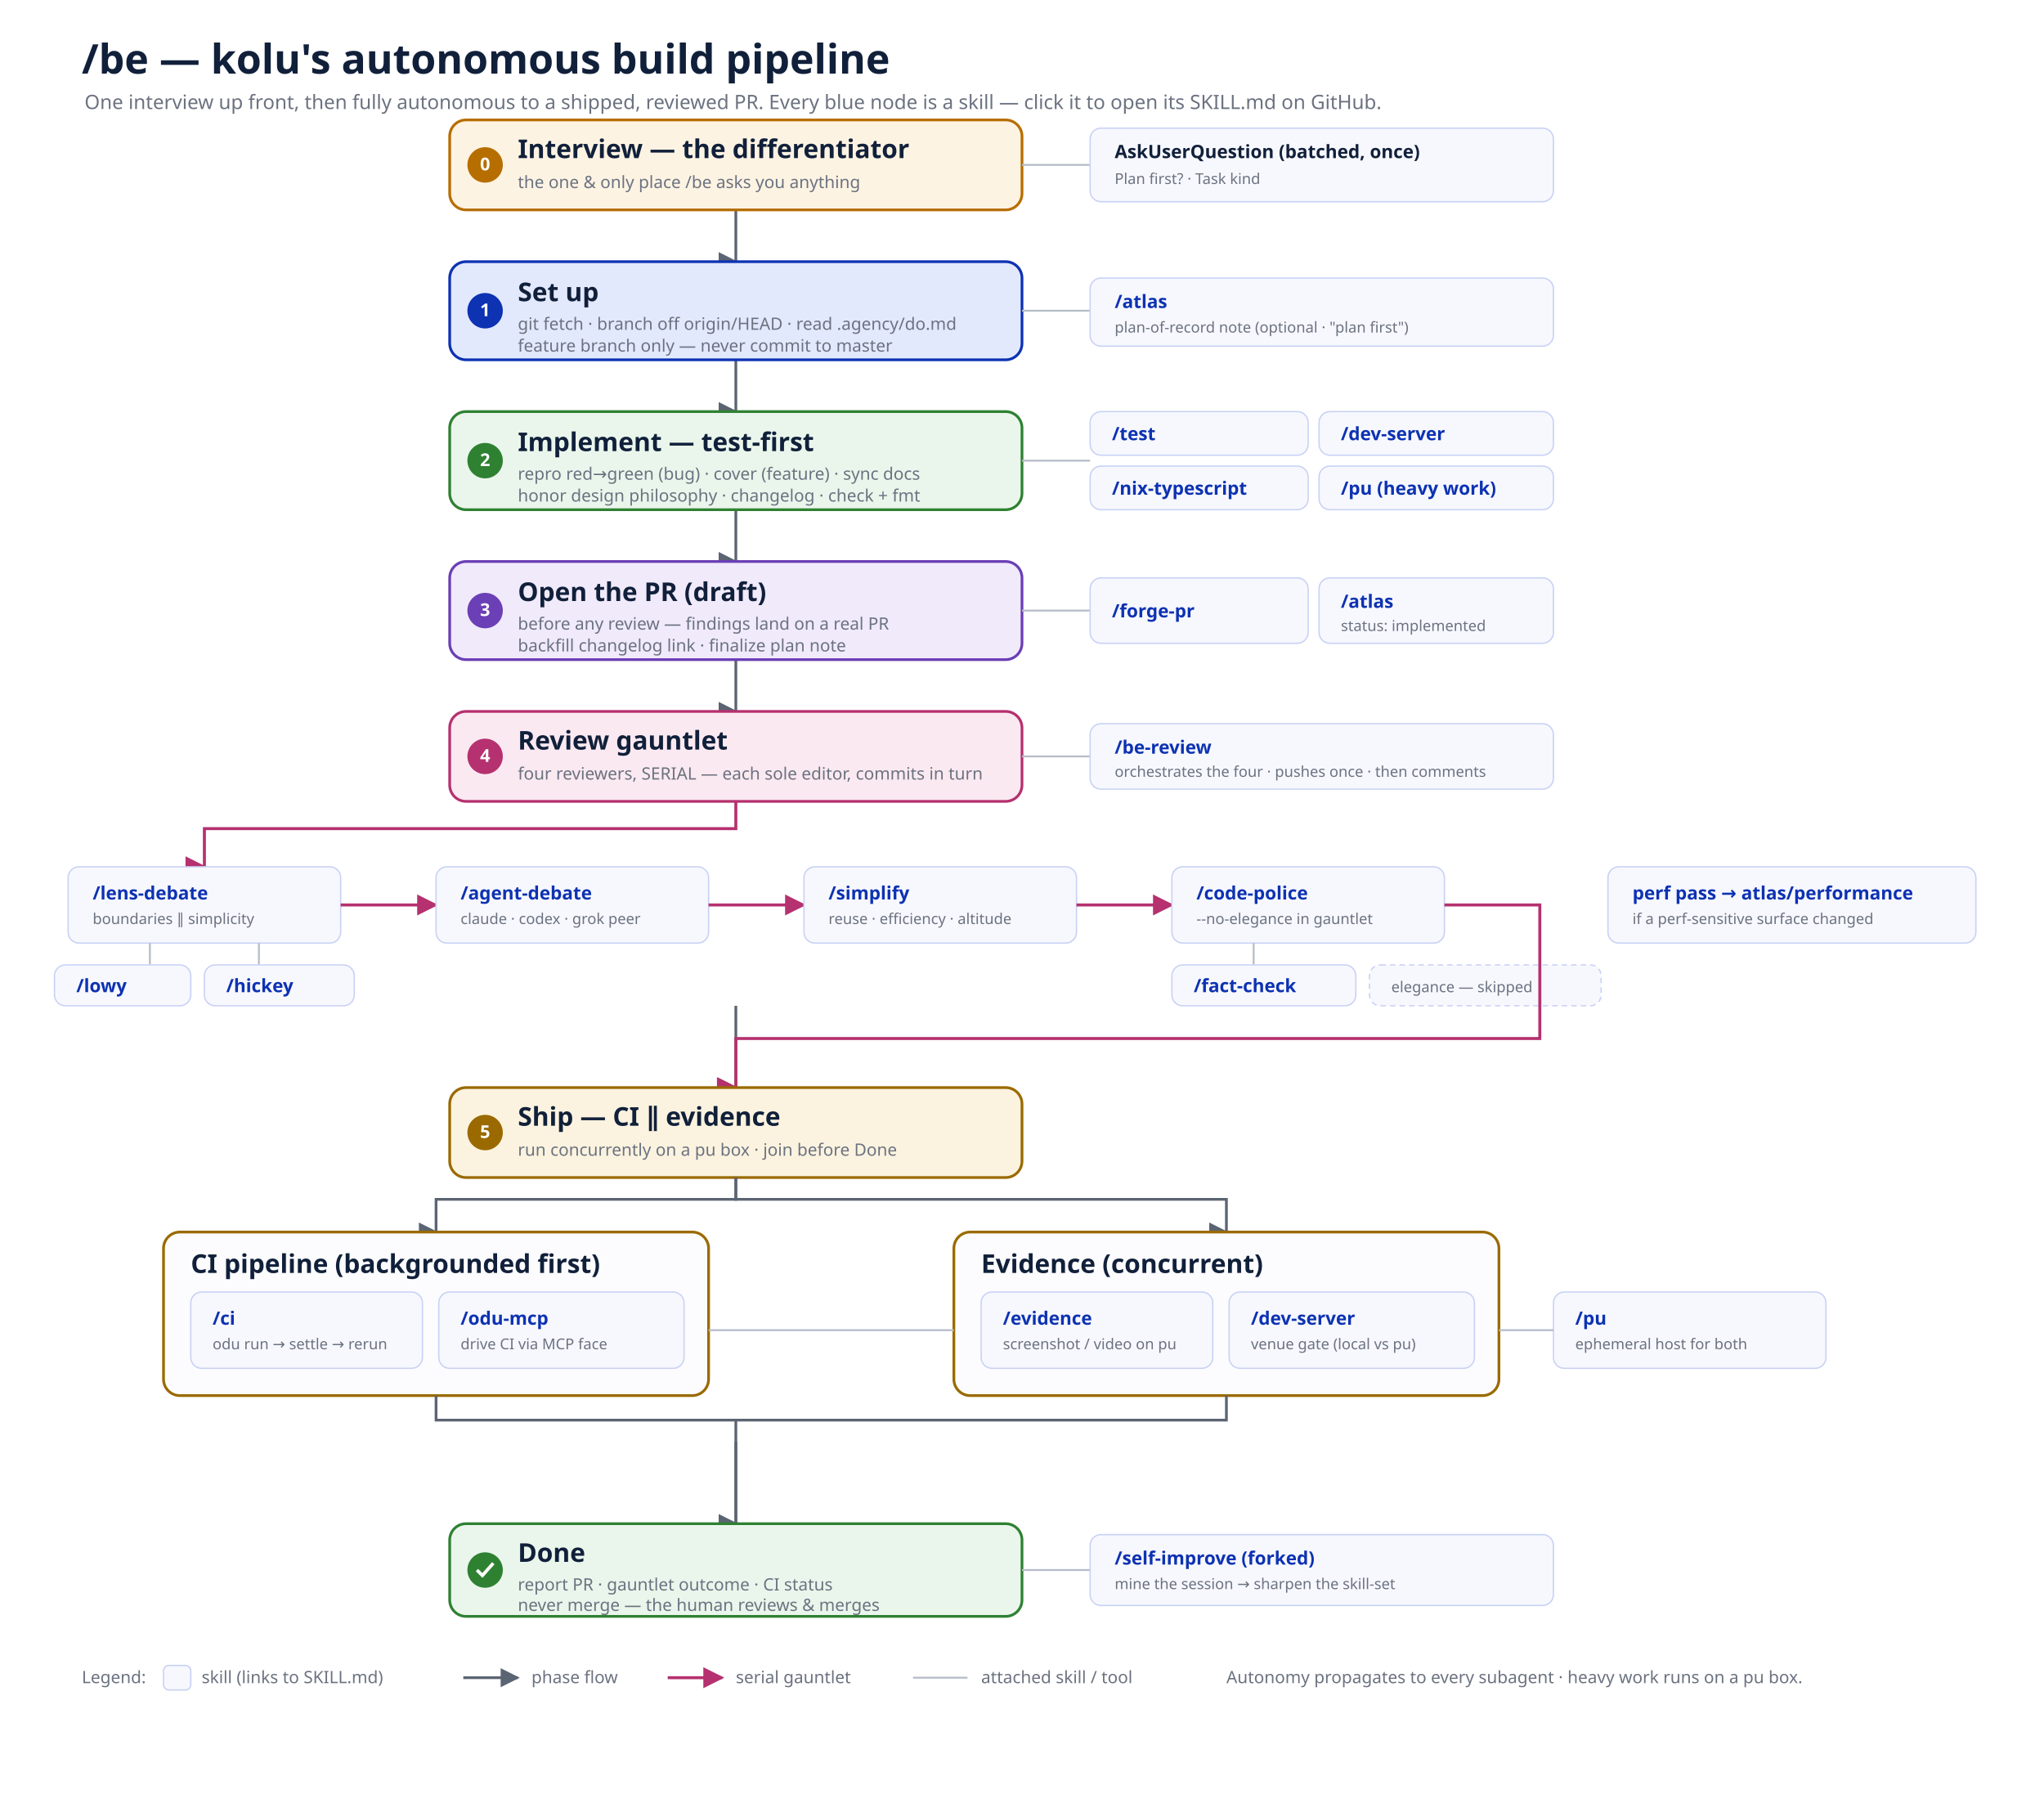
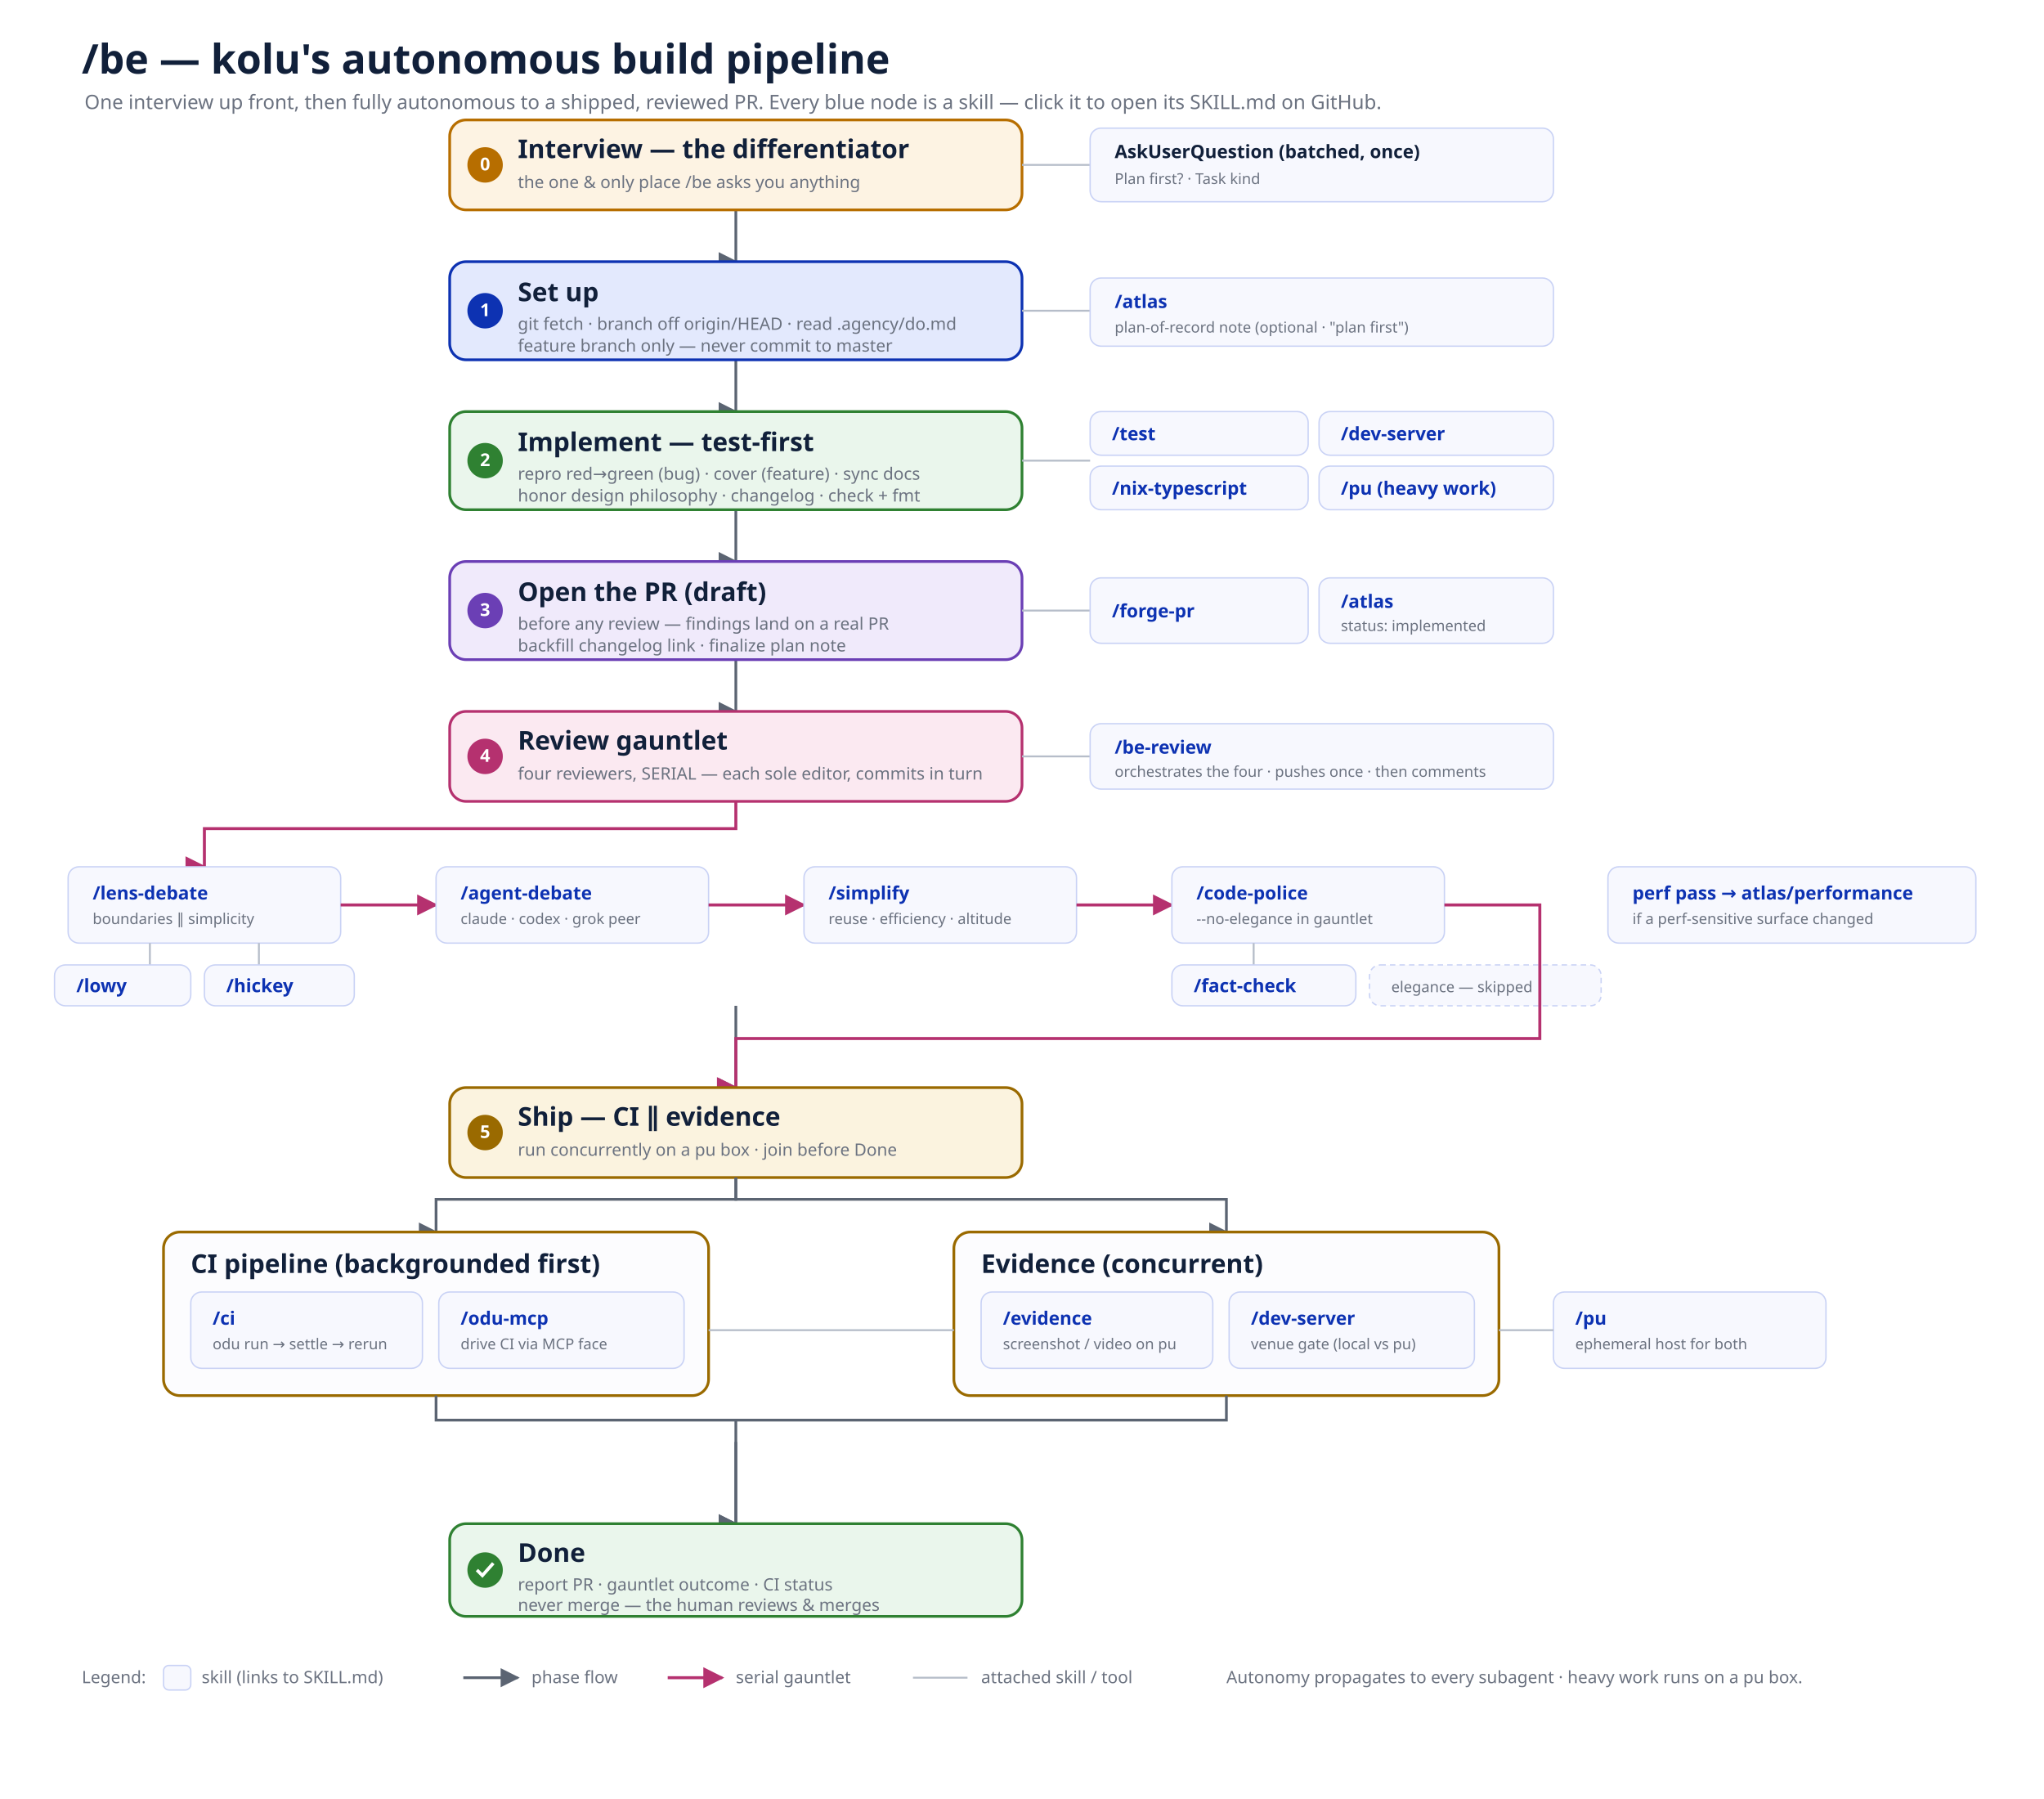
- <svg xmlns="http://www.w3.org/2000/svg" xmlns:xlink="http://www.w3.org/1999/xlink" viewBox="0 0 1500 1320" font-family="ui-sans-serif, system-ui, sans-serif" role="img" aria-label="The /be workflow: one interview up front, then autonomous — set up, implement test-first, open a draft PR, run the four-reviewer serial gauntlet, ship CI and evidence in parallel on a pu box, then report and self-improve. Every skill node links to its SKILL.md on GitHub.">
+ <svg xmlns="http://www.w3.org/2000/svg" xmlns:xlink="http://www.w3.org/1999/xlink" viewBox="0 0 1500 1320" font-family="ui-sans-serif, system-ui, sans-serif" role="img" aria-label="The /be workflow: one interview up front, then autonomous — set up, implement test-first, open a draft PR, run the four-reviewer serial gauntlet, ship CI and evidence in parallel on a pu box, then report. Every skill node links to its SKILL.md on GitHub.">
  <defs>
    <marker id="arrow" viewBox="0 0 10 10" refX="9" refY="5" markerWidth="7" markerHeight="7" orient="auto-start-end">
      <path d="M0,0 L10,5 L0,10 z" fill="#5b6472" />
    </marker>
    <marker id="arrowSerial" viewBox="0 0 10 10" refX="9" refY="5" markerWidth="7" markerHeight="7" orient="auto-start-end">
      <path d="M0,0 L10,5 L0,10 z" fill="#b5316f" />
    </marker>
    <style>
      .phase   { stroke-width:2; }
      .pnum    { font-size:13px; font-weight:700; fill:#ffffff; }
      .ptitle  { font-size:19px; font-weight:700; fill:#11203a; }
      .psub    { font-size:12.5px; fill:#6b7280; }
      .chip    { fill:#F7F8FE; stroke:#c9d2f5; stroke-width:1; }
      .skill   { font-size:13.5px; font-weight:700; fill:#0D32B2; }
      .skilln  { font-size:11px; fill:#6b7280; }
      .tool    { font-size:13.5px; font-weight:700; fill:#11203a; }
      .flow    { stroke:#5b6472; stroke-width:2; fill:none; }
      .link    { stroke:#b6bdc9; stroke-width:1.4; fill:none; }
      .serial  { stroke:#b5316f; stroke-width:2.2; fill:none; }
      .ttl     { font-size:30px; font-weight:800; fill:#11203a; }
      .ttlsub  { font-size:14.5px; fill:#6b7280; }
      a:hover .chip { stroke:#0D32B2; stroke-width:1.8; }
      a { cursor:pointer; }
    </style>
  </defs>
  <rect x="0" y="0" width="1500" height="1320" fill="#ffffff" />
  <text class="ttl" x="60" y="54">/be — kolu's autonomous build pipeline</text>
  <text class="ttlsub" x="62" y="80">One interview up front, then fully autonomous to a shipped, reviewed PR.  Every blue node is a skill — click it to open its SKILL.md on GitHub.</text>
  <path class="flow" d="M540,154 L540,192" marker-end="url(#arrow)" />
  <path class="flow" d="M540,264 L540,302" marker-end="url(#arrow)" />
  <path class="flow" d="M540,374 L540,412" marker-end="url(#arrow)" />
  <path class="flow" d="M540,484 L540,522" marker-end="url(#arrow)" />
  <path class="flow" d="M540,738 L540,798" marker-end="url(#arrow)" />
  <path class="flow" d="M540,1058 L540,1118" marker-end="url(#arrow)" />
  <rect class="phase" x="330" y="88" width="420" height="66" rx="12" fill="#fdf3e3" stroke="#b76e00" />
  <circle cx="356" cy="121" r="13" fill="#b76e00" />
  <text class="pnum" x="356" y="125" text-anchor="middle">0</text>
  <text class="ptitle" x="380" y="116">Interview — the differentiator</text>
  <text class="psub" x="380" y="138">the one &amp; only place /be asks you anything</text>
  <path class="link" d="M750,121 L800,121" />
  <rect class="chip" x="800" y="94" width="340" height="54" rx="8" />
  <text class="tool" x="818" y="116">AskUserQuestion  (batched, once)</text>
  <text class="skilln" x="818" y="135">Plan first?  ·  Task kind</text>
  <rect class="phase" x="330" y="192" width="420" height="72" rx="12" fill="#E3E9FD" stroke="#0D32B2" />
  <circle cx="356" cy="228" r="13" fill="#0D32B2" />
  <text class="pnum" x="356" y="232" text-anchor="middle">1</text>
  <text class="ptitle" x="380" y="221">Set up</text>
  <text class="psub" x="380" y="242">git fetch · branch off origin/HEAD · read .agency/do.md</text>
  <text class="psub" x="380" y="258">feature branch only — never commit to master</text>
  <a xlink:href="https://github.com/juspay/kolu/blob/master/.apm/skills/atlas/SKILL.md" target="_blank" rel="noopener">
    <path class="link" d="M750,228 L800,228" />
    <rect class="chip" x="800" y="204" width="340" height="50" rx="8" />
    <text class="skill" x="818" y="226">/atlas</text>
    <text class="skilln" x="818" y="244">plan-of-record note (optional · "plan first")</text>
  </a>
  <rect class="phase" x="330" y="302" width="420" height="72" rx="12" fill="#EAF6EC" stroke="#2f8132" />
  <circle cx="356" cy="338" r="13" fill="#2f8132" />
  <text class="pnum" x="356" y="342" text-anchor="middle">2</text>
  <text class="ptitle" x="380" y="331">Implement — test-first</text>
  <text class="psub" x="380" y="352">repro red→green (bug) · cover (feature) · sync docs</text>
  <text class="psub" x="380" y="368">honor design philosophy · changelog · check + fmt</text>
  <path class="link" d="M750,338 L800,338" />
  <a xlink:href="https://github.com/juspay/kolu/blob/master/.apm/skills/test/SKILL.md" target="_blank" rel="noopener">
    <rect class="chip" x="800" y="302" width="160" height="32" rx="8" />
    <text class="skill" x="816" y="323">/test</text>
  </a>
  <a xlink:href="https://github.com/juspay/kolu/blob/master/.apm/skills/dev-server/SKILL.md" target="_blank" rel="noopener">
    <rect class="chip" x="968" y="302" width="172" height="32" rx="8" />
    <text class="skill" x="984" y="323">/dev-server</text>
  </a>
  <a xlink:href="https://github.com/juspay/skills/blob/main/skills/nix-typescript/SKILL.md" target="_blank" rel="noopener">
    <rect class="chip" x="800" y="342" width="160" height="32" rx="8" />
    <text class="skill" x="816" y="363">/nix-typescript</text>
  </a>
  <a xlink:href="https://github.com/juspay/project-unknown/blob/main/.apm/skills/pu/SKILL.md" target="_blank" rel="noopener">
    <rect class="chip" x="968" y="342" width="172" height="32" rx="8" />
    <text class="skill" x="984" y="363">/pu  (heavy work)</text>
  </a>
  <rect class="phase" x="330" y="412" width="420" height="72" rx="12" fill="#f0eafb" stroke="#6b3fb5" />
  <circle cx="356" cy="448" r="13" fill="#6b3fb5" />
  <text class="pnum" x="356" y="452" text-anchor="middle">3</text>
  <text class="ptitle" x="380" y="441">Open the PR (draft)</text>
  <text class="psub" x="380" y="462">before any review — findings land on a real PR</text>
  <text class="psub" x="380" y="478">backfill changelog link · finalize plan note</text>
  <path class="link" d="M750,448 L800,448" />
  <a xlink:href="https://github.com/srid/agency/blob/master/.apm/skills/forge-pr/SKILL.md" target="_blank" rel="noopener">
    <rect class="chip" x="800" y="424" width="160" height="48" rx="8" />
    <text class="skill" x="816" y="453">/forge-pr</text>
  </a>
  <a xlink:href="https://github.com/juspay/kolu/blob/master/.apm/skills/atlas/SKILL.md" target="_blank" rel="noopener">
    <rect class="chip" x="968" y="424" width="172" height="48" rx="8" />
    <text class="skill" x="984" y="446">/atlas</text>
    <text class="skilln" x="984" y="463">status: implemented</text>
  </a>
  <rect class="phase" x="330" y="522" width="420" height="66" rx="12" fill="#fbe9f1" stroke="#b5316f" />
  <circle cx="356" cy="555" r="13" fill="#b5316f" />
  <text class="pnum" x="356" y="559" text-anchor="middle">4</text>
  <text class="ptitle" x="380" y="550">Review gauntlet</text>
  <text class="psub" x="380" y="572">four reviewers, SERIAL — each sole editor, commits in turn</text>
  <a xlink:href="https://github.com/juspay/kolu/blob/master/agents/.apm/skills/be-review/SKILL.md" target="_blank" rel="noopener">
    <path class="link" d="M750,555 L800,555" />
    <rect class="chip" x="800" y="531" width="340" height="48" rx="8" />
    <text class="skill" x="818" y="553">/be-review</text>
    <text class="skilln" x="818" y="570">orchestrates the four · pushes once · then comments</text>
  </a>
  <path class="serial" d="M540,588 L540,608 L150,608 L150,636" marker-end="url(#arrowSerial)" />
  <a xlink:href="https://github.com/juspay/kolu/blob/master/agents/.apm/skills/lens-debate/SKILL.md" target="_blank" rel="noopener">
    <rect class="chip" x="50" y="636" width="200" height="56" rx="8" stroke="#b5316f" />
    <text class="skill" x="68" y="660">/lens-debate</text>
    <text class="skilln" x="68" y="678">boundaries ∥ simplicity</text>
  </a>
  <path class="serial" d="M250,664 L320,664" marker-end="url(#arrowSerial)" />
  <a xlink:href="https://github.com/juspay/kolu/blob/master/agents/.apm/skills/agent-debate/SKILL.md" target="_blank" rel="noopener">
    <rect class="chip" x="320" y="636" width="200" height="56" rx="8" stroke="#b5316f" />
    <text class="skill" x="338" y="660">/agent-debate</text>
    <text class="skilln" x="338" y="678">claude · codex · grok peer</text>
  </a>
  <path class="serial" d="M520,664 L590,664" marker-end="url(#arrowSerial)" />
  <a xlink:href="https://docs.claude.com/en/docs/claude-code/slash-commands" target="_blank" rel="noopener">
    <rect class="chip" x="590" y="636" width="200" height="56" rx="8" stroke="#b5316f" />
    <text class="skill" x="608" y="660">/simplify</text>
    <text class="skilln" x="608" y="678">reuse · efficiency · altitude</text>
  </a>
  <path class="serial" d="M790,664 L860,664" marker-end="url(#arrowSerial)" />
  <a xlink:href="https://github.com/srid/agency/blob/master/.apm/skills/code-police/SKILL.md" target="_blank" rel="noopener">
    <rect class="chip" x="860" y="636" width="200" height="56" rx="8" stroke="#b5316f" />
    <text class="skill" x="878" y="660">/code-police</text>
    <text class="skilln" x="878" y="678">--no-elegance in gauntlet</text>
  </a>
  <path class="link" d="M110,692 L110,708" />
  <path class="link" d="M190,692 L190,708" />
  <a xlink:href="https://kolu.dev/blog/hickey-lowy" target="_blank" rel="noopener">
    <rect class="chip" x="40" y="708" width="100" height="30" rx="8" />
    <text class="skill" x="56" y="728">/lowy</text>
  </a>
  <a xlink:href="https://kolu.dev/blog/hickey-lowy" target="_blank" rel="noopener">
    <rect class="chip" x="150" y="708" width="110" height="30" rx="8" />
    <text class="skill" x="166" y="728">/hickey</text>
  </a>
  <path class="link" d="M920,692 L920,708" />
  <a xlink:href="https://github.com/srid/agency/blob/master/.apm/skills/fact-check/SKILL.md" target="_blank" rel="noopener">
    <rect class="chip" x="860" y="708" width="135" height="30" rx="8" />
    <text class="skill" x="876" y="728">/fact-check</text>
  </a>
  <rect class="chip" x="1005" y="708" width="170" height="30" rx="8" stroke-dasharray="4 3" />
  <text class="skilln" x="1021" y="728">elegance — skipped</text>
  <path class="serial" d="M1060,664 L1130,664 L1130,762 L540,762 L540,798" marker-end="url(#arrowSerial)" />
  <a xlink:href="https://github.com/juspay/kolu/blob/master/.apm/skills/perf-diagnose/SKILL.md" target="_blank" rel="noopener">
    <rect class="chip" x="1180" y="636" width="270" height="56" rx="8" />
    <text class="skill" x="1198" y="660">perf pass → atlas/performance</text>
    <text class="skilln" x="1198" y="678">if a perf-sensitive surface changed</text>
  </a>
  <rect class="phase" x="330" y="798" width="420" height="66" rx="12" fill="#fbf3df" stroke="#9a6a00" />
  <circle cx="356" cy="831" r="13" fill="#9a6a00" />
  <text class="pnum" x="356" y="835" text-anchor="middle">5</text>
  <text class="ptitle" x="380" y="826">Ship — CI ∥ evidence</text>
  <text class="psub" x="380" y="848">run concurrently on a pu box · join before Done</text>
  <path class="flow" d="M540,864 L540,880 L320,880 L320,904" marker-end="url(#arrow)" />
  <path class="flow" d="M540,864 L540,880 L900,880 L900,904" marker-end="url(#arrow)" />
  <rect class="phase" x="120" y="904" width="400" height="120" rx="12" fill="#fcfcfe" stroke="#9a6a00" />
  <text class="ptitle" x="140" y="934" font-size="16">CI pipeline (backgrounded first)</text>
  <a xlink:href="https://github.com/juspay/odu/blob/master/.apm/skills/ci/SKILL.md" target="_blank" rel="noopener">
    <rect class="chip" x="140" y="948" width="170" height="56" rx="8" />
    <text class="skill" x="156" y="972">/ci</text>
    <text class="skilln" x="156" y="990">odu run → settle → rerun</text>
  </a>
  <a xlink:href="https://github.com/juspay/odu/blob/master/.apm/skills/odu-mcp/SKILL.md" target="_blank" rel="noopener">
    <rect class="chip" x="322" y="948" width="180" height="56" rx="8" />
    <text class="skill" x="338" y="972">/odu-mcp</text>
    <text class="skilln" x="338" y="990">drive CI via MCP face</text>
  </a>
  <rect class="phase" x="700" y="904" width="400" height="120" rx="12" fill="#fcfcfe" stroke="#9a6a00" />
  <text class="ptitle" x="720" y="934" font-size="16">Evidence (concurrent)</text>
  <a xlink:href="https://github.com/juspay/kolu/blob/master/.apm/skills/evidence/SKILL.md" target="_blank" rel="noopener">
    <rect class="chip" x="720" y="948" width="170" height="56" rx="8" />
    <text class="skill" x="736" y="972">/evidence</text>
    <text class="skilln" x="736" y="990">screenshot / video on pu</text>
  </a>
  <a xlink:href="https://github.com/juspay/kolu/blob/master/.apm/skills/dev-server/SKILL.md" target="_blank" rel="noopener">
    <rect class="chip" x="902" y="948" width="180" height="56" rx="8" />
    <text class="skill" x="918" y="972">/dev-server</text>
    <text class="skilln" x="918" y="990">venue gate (local vs pu)</text>
  </a>
  <a xlink:href="https://github.com/juspay/project-unknown/blob/main/.apm/skills/pu/SKILL.md" target="_blank" rel="noopener">
    <rect class="chip" x="1140" y="948" width="200" height="56" rx="8" />
    <text class="skill" x="1156" y="972">/pu</text>
    <text class="skilln" x="1156" y="990">ephemeral host for both</text>
  </a>
  <path class="link" d="M520,976 L700,976" />
  <path class="link" d="M1100,976 L1140,976" />
  <path class="flow" d="M320,1024 L320,1042 L540,1042 L540,1118" marker-end="url(#arrow)" />
  <path class="flow" d="M900,1024 L900,1042 L540,1042" />
  <rect class="phase" x="330" y="1118" width="420" height="68" rx="12" fill="#EAF6EC" stroke="#2f8132" />
  <circle cx="356" cy="1152" r="13" fill="#2f8132" />
  <path d="M350,1152 l4,4 l8,-9" stroke="#ffffff" stroke-width="2.4" fill="none" />
  <text class="ptitle" x="380" y="1146">Done</text>
  <text class="psub" x="380" y="1167">report PR · gauntlet outcome · CI status</text>
  <text class="psub" x="380" y="1182">never merge — the human reviews &amp; merges</text>
-   <a xlink:href="https://github.com/juspay/kolu/blob/master/.apm/skills/self-improve/SKILL.md" target="_blank" rel="noopener">
-     <path class="link" d="M750,1152 L800,1152" />
-     <rect class="chip" x="800" y="1126" width="340" height="52" rx="8" />
-     <text class="skill" x="818" y="1148">/self-improve  (forked)</text>
-     <text class="skilln" x="818" y="1166">mine the session → sharpen the skill-set</text>
-   </a>
  <g transform="translate(60,1235)">
    <text class="psub" x="0" y="0" font-size="13">Legend:</text>
    <rect class="chip" x="60" y="-13" width="20" height="18" rx="4" />
    <text class="psub" x="88" y="0" font-size="12.5">skill (links to SKILL.md)</text>
    <line x1="280" y1="-4" x2="320" y2="-4" class="flow" marker-end="url(#arrow)" />
    <text class="psub" x="330" y="0" font-size="12.5">phase flow</text>
    <line x1="430" y1="-4" x2="470" y2="-4" class="serial" marker-end="url(#arrowSerial)" />
    <text class="psub" x="480" y="0" font-size="12.5">serial gauntlet</text>
    <line x1="610" y1="-4" x2="650" y2="-4" class="link" />
    <text class="psub" x="660" y="0" font-size="12.5">attached skill / tool</text>
    <text class="psub" x="840" y="0" font-size="12.5">Autonomy propagates to every subagent · heavy work runs on a pu box.</text>
  </g>
</svg>
